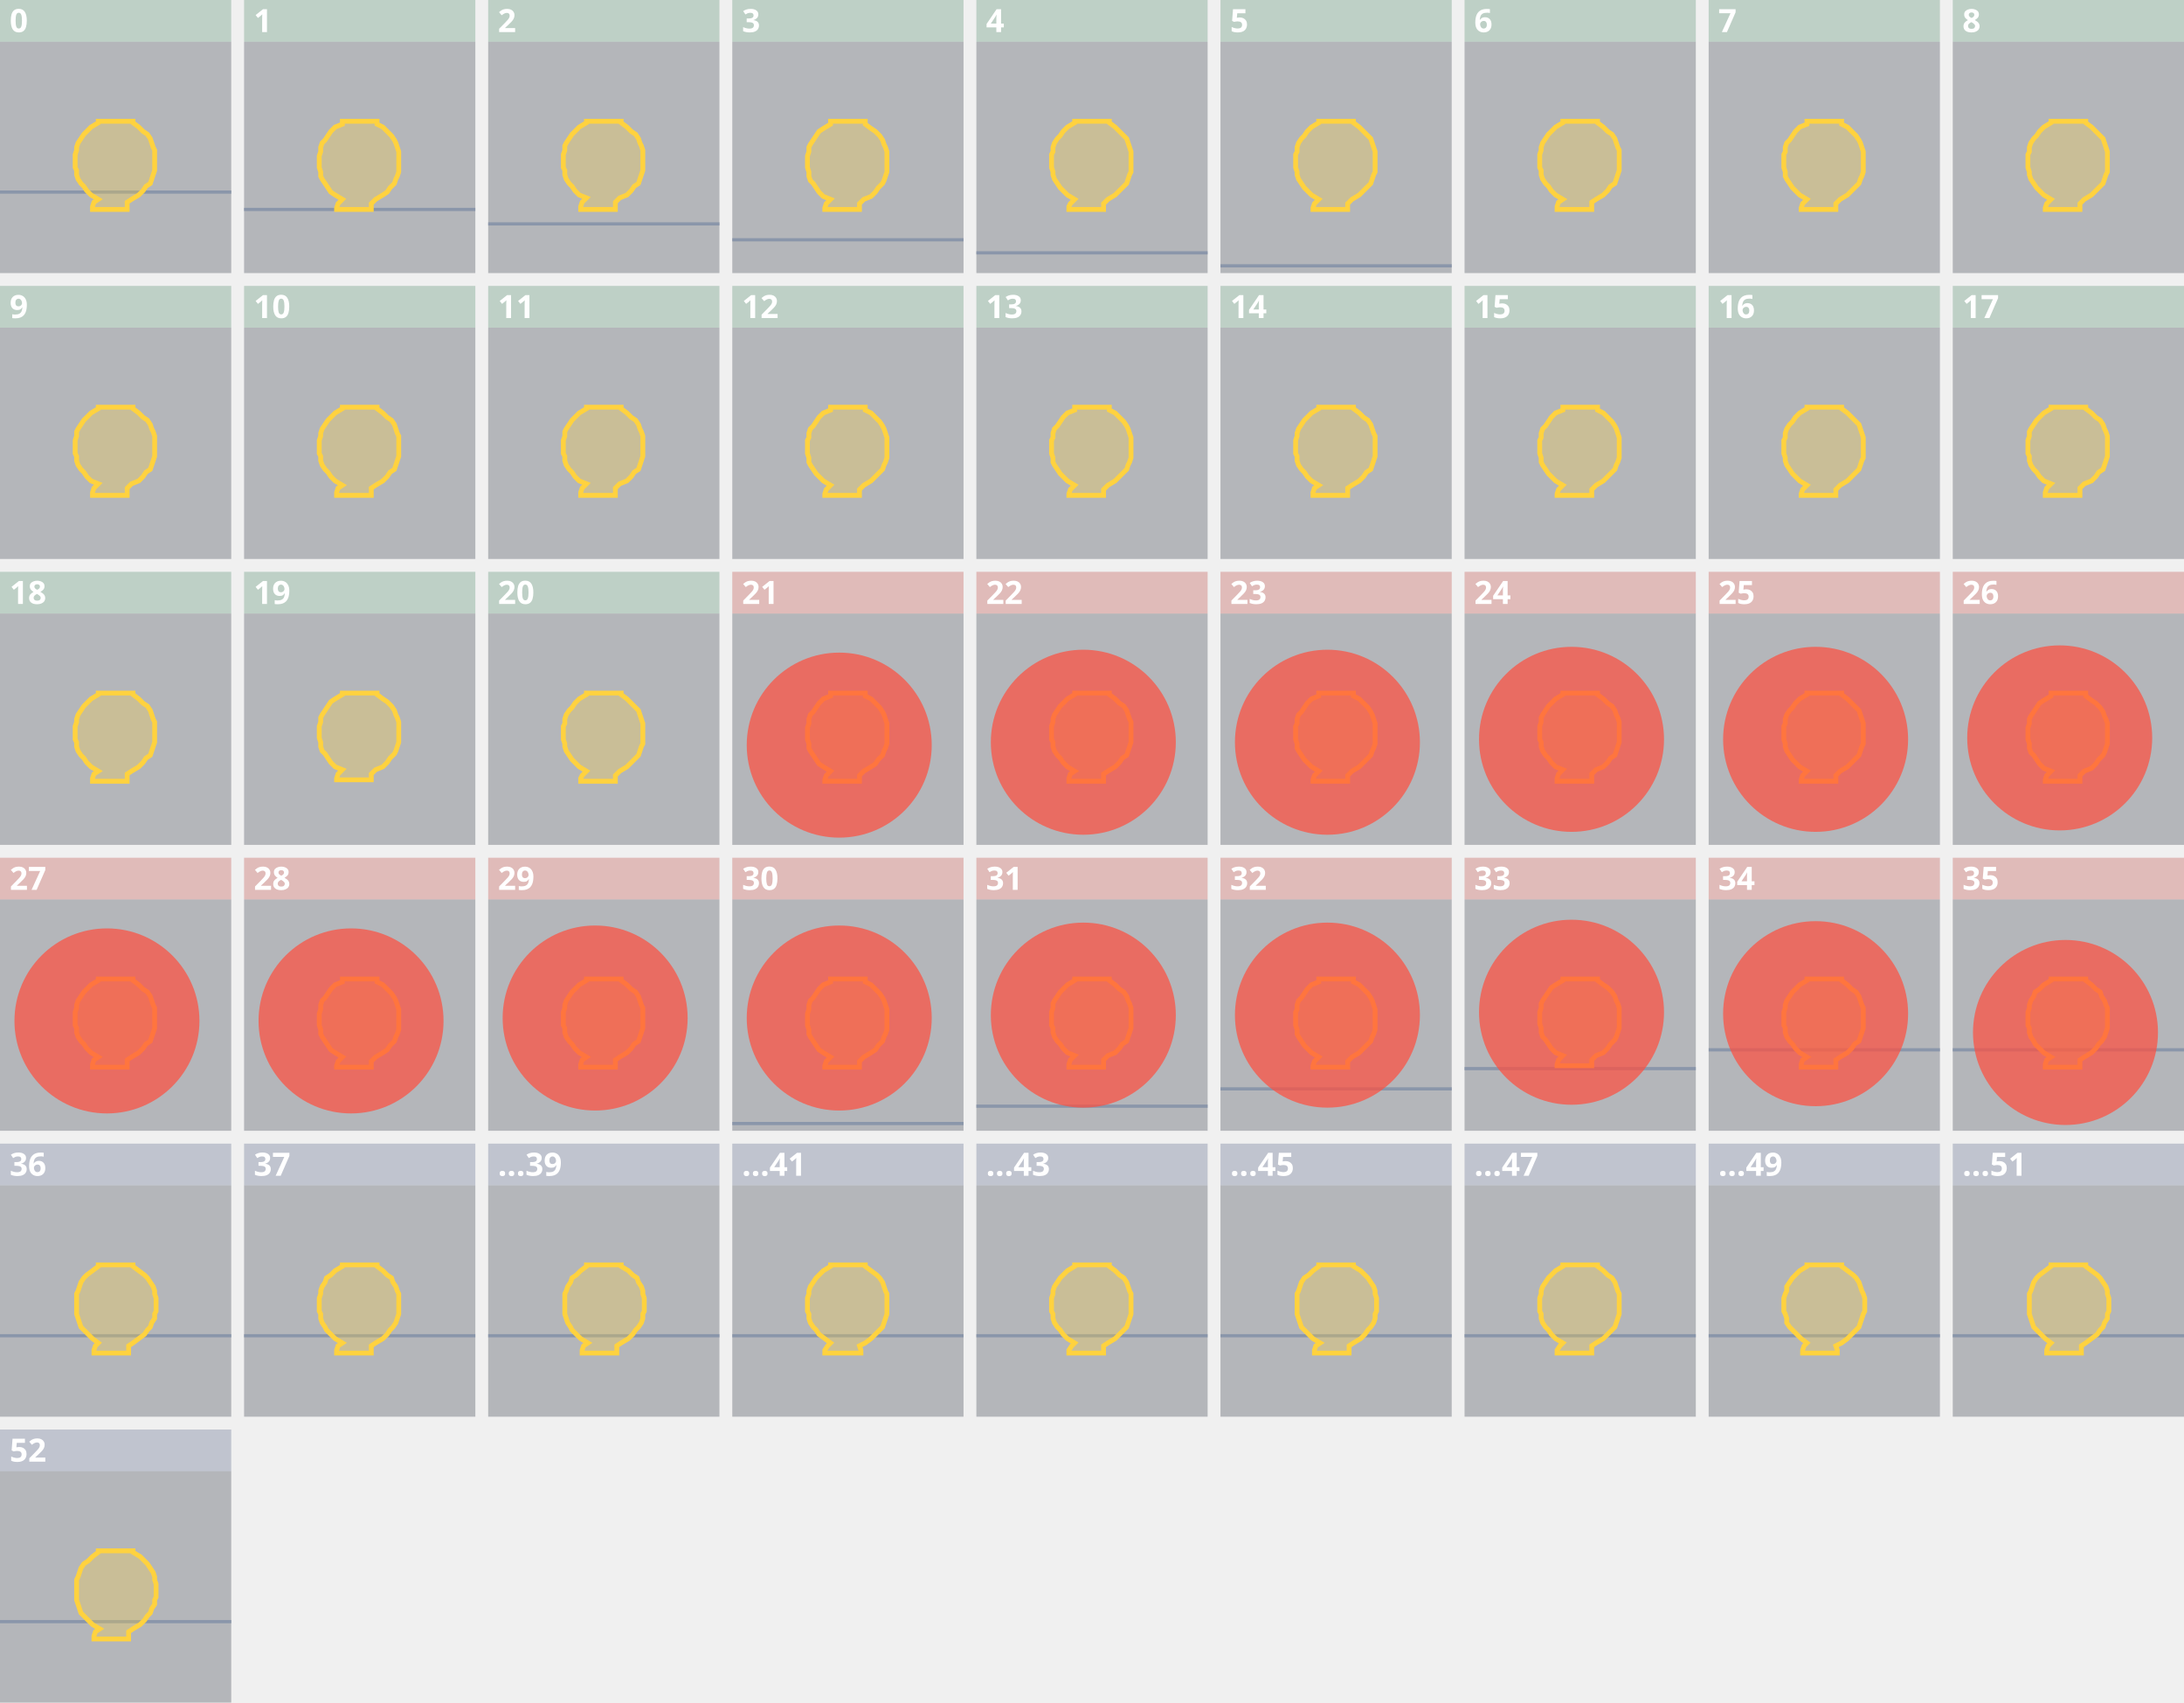
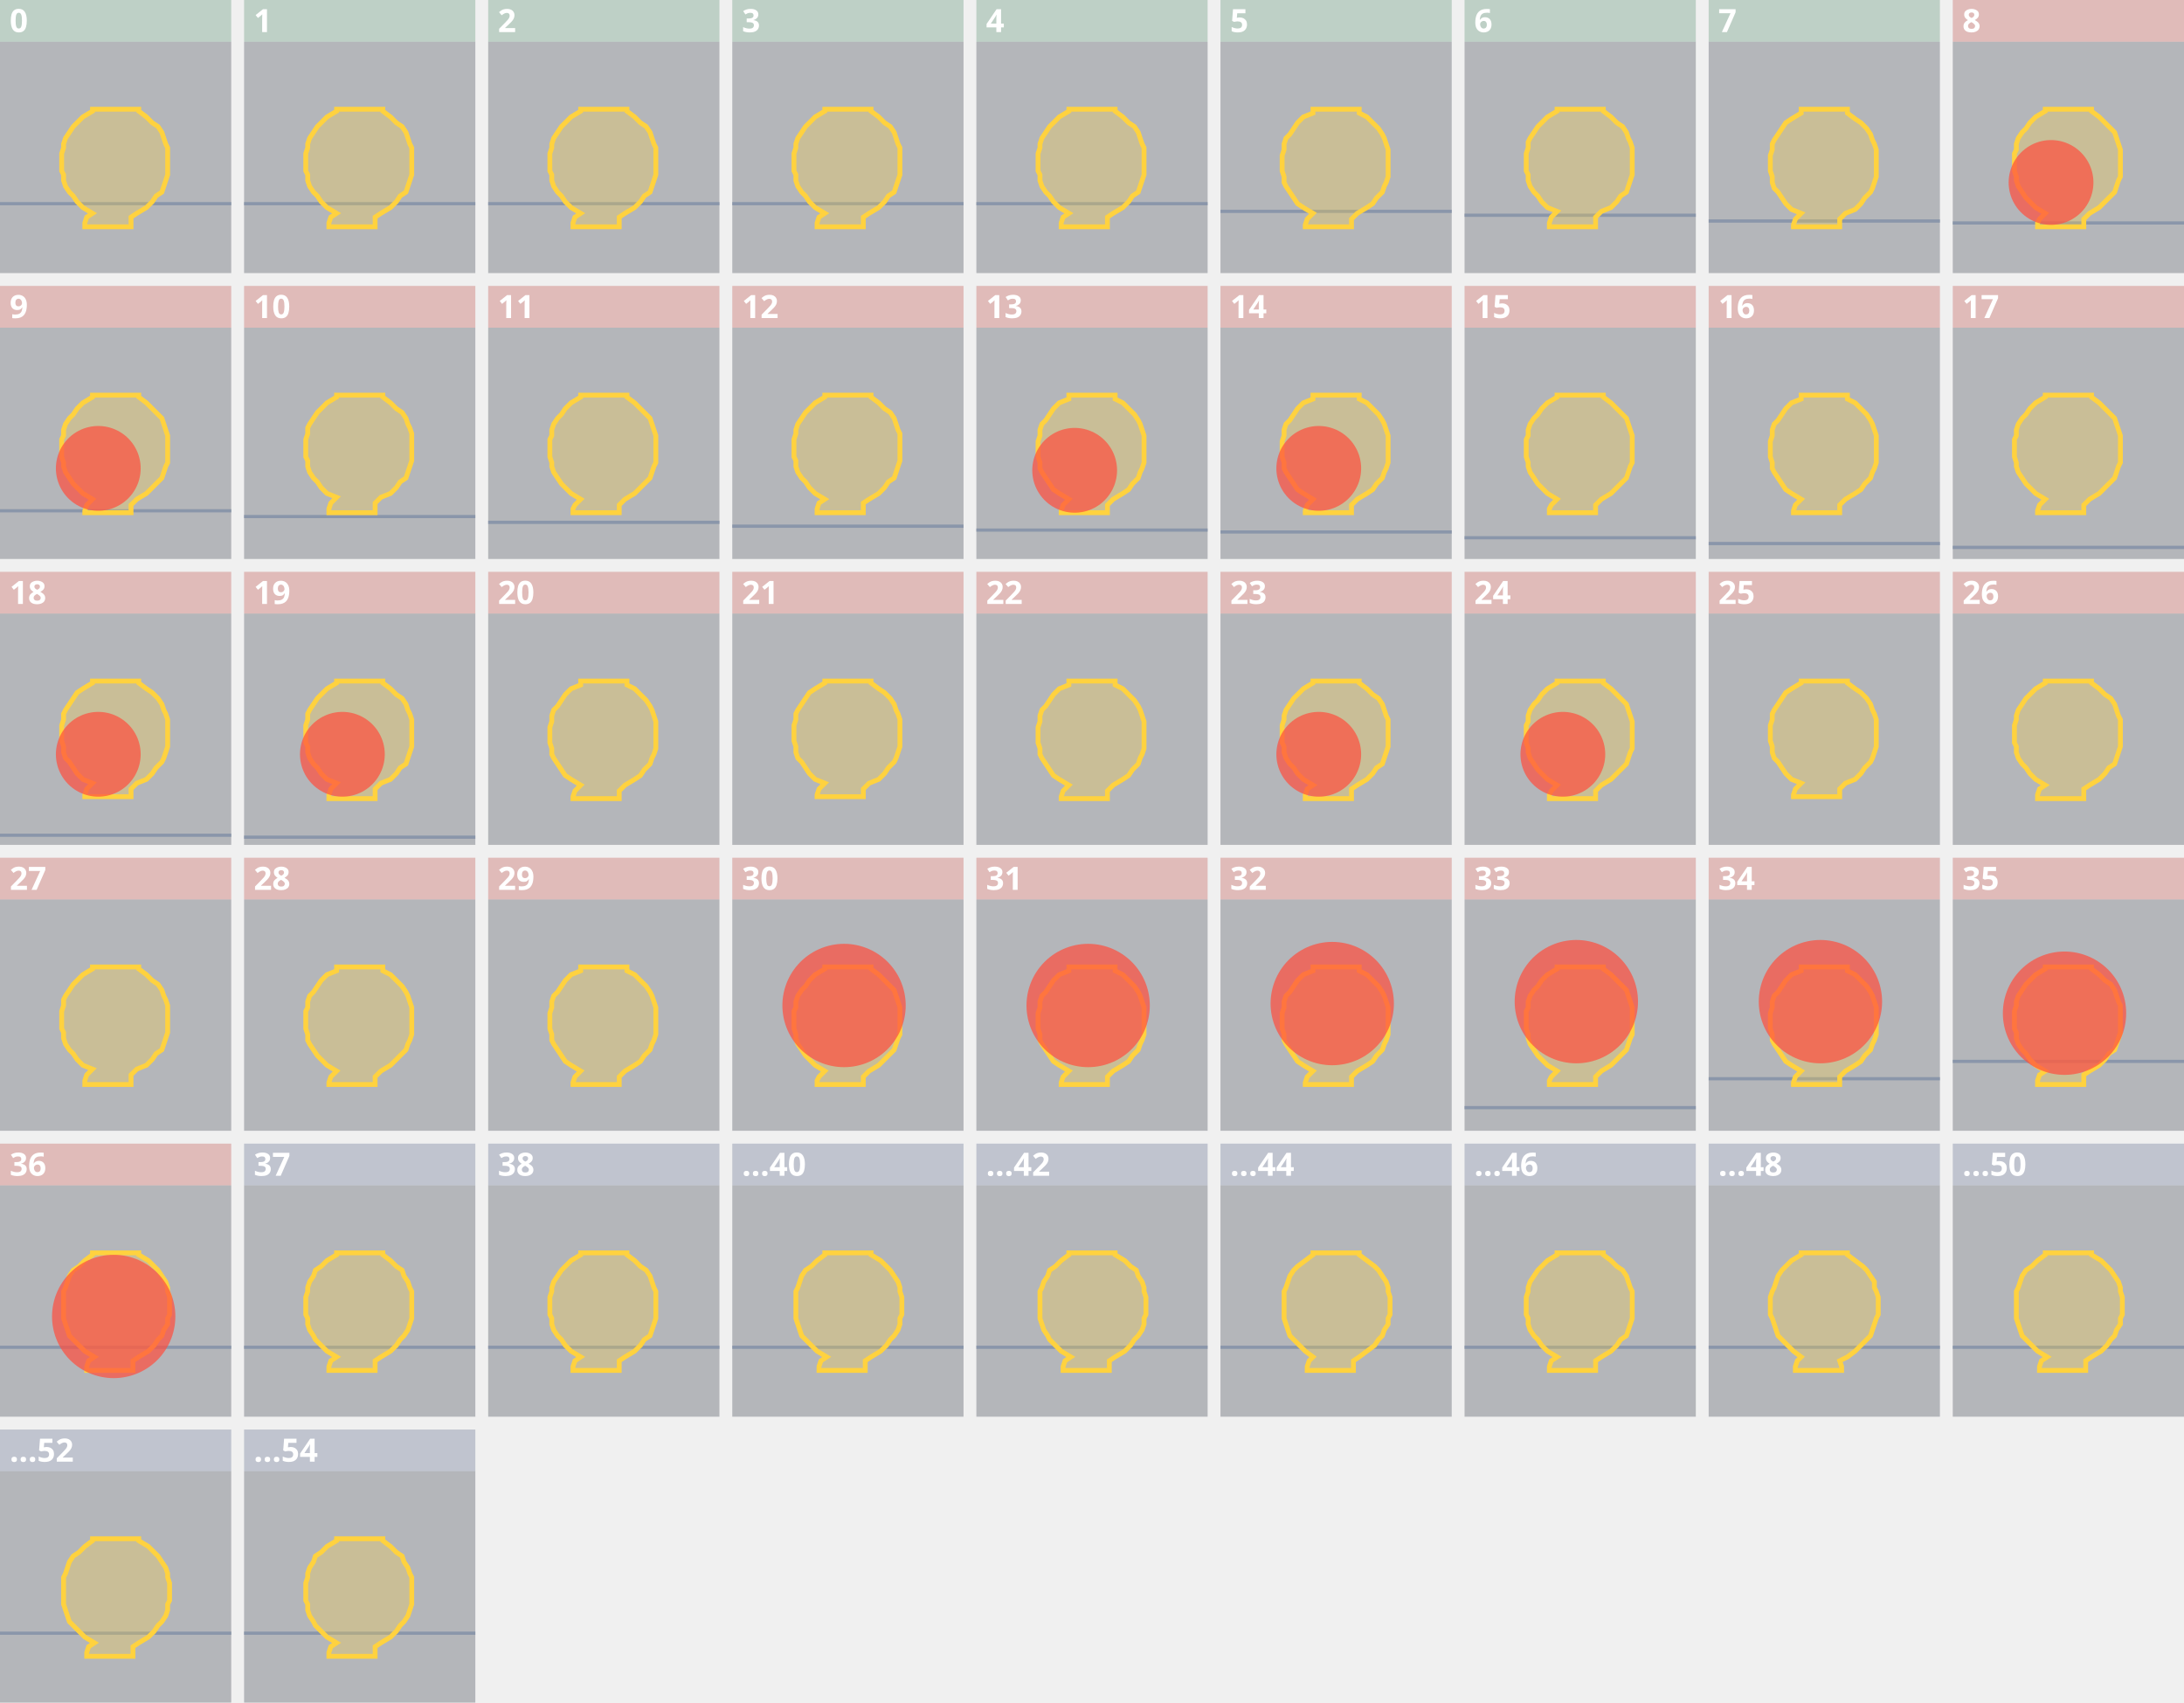
<svg xmlns="http://www.w3.org/2000/svg" viewBox="0 0 680 530" width="680" height="530">
-   <style>text{font:bold 10px sans-serif;fill:#ffffff}.k{fill:#1b2230}.g{stroke:#8a96aa;stroke-width:2.22}use{stroke-width:3.33;fill-opacity:.28}.u{stroke:#ffd23f;fill:#ffd23f}.v{stroke:#4ade80;fill:#4ade80;fill-opacity:.6}.a{stroke:#e879f9;fill:#e879f9}.o{stroke:#22d3ee;fill:#22d3ee;fill-opacity:.5}.H{color:#ff4d3d;fill:#ff4d3d;opacity:.7}.G{color:#3b9cff;fill:#3b9cff;opacity:.75}.S{color:#ffa630;fill:#ffa630;opacity:.75}.T{color:#ffa630;fill:none;stroke:#ffa630;stroke-width:4.44;stroke-dasharray:8.9}.P{color:#c49bff;fill:none;stroke:#c49bff;stroke-width:2.22;stroke-dasharray:6.7}</style>
+   <style>text{font:bold 10px sans-serif;fill:#ffffff}.k{fill:#1b2230}.g{stroke:#8a96aa;stroke-width:1.67}use{stroke-width:2.50;fill-opacity:.28}.u{stroke:#ffd23f;fill:#ffd23f}.v{stroke:#4ade80;fill:#4ade80;fill-opacity:.6}.a{stroke:#e879f9;fill:#e879f9}.o{stroke:#22d3ee;fill:#22d3ee;fill-opacity:.5}.H{color:#ff4d3d;fill:#ff4d3d;opacity:.7}.G{color:#3b9cff;fill:#3b9cff;opacity:.75}.S{color:#ffa630;fill:#ffa630;opacity:.75}.T{color:#ffa630;fill:none;stroke:#ffa630;stroke-width:3.33;stroke-dasharray:6.7}.P{color:#c49bff;fill:none;stroke:#c49bff;stroke-width:1.67;stroke-dasharray:5.0}</style>
  <defs>
    <path id="b0" d="M-12 -25L12 -25L12 -24L16 -21L19 -18L22 -16L24 -13L25 -10L26 -7L27 -5L27 -2L27 1L27 4L27 7L27 9L26 12L25 15L24 18L21 20L19 23L16 26L11 29L8 31L8 34L8 36L-16 36L-16 34L-15 31L-12 29L-17 26L-20 23L-22 20L-24 18L-26 15L-27 12L-27 9L-28 7L-28 4L-28 1L-28 -2L-27 -5L-27 -7L-26 -10L-24 -13L-22 -16L-20 -18L-17 -21L-12 -24Z" />
    <path id="b1" d="M-12 -25L12 -25L12 -23L16 -21L19 -18L22 -15L24 -12L25 -10L26 -7L27 -4L27 -1L27 1L27 4L27 7L27 10L26 13L25 15L24 18L21 21L19 24L16 26L11 29L8 32L8 35L8 36L-16 36L-16 35L-15 32L-12 29L-17 26L-20 24L-22 21L-24 18L-26 15L-27 13L-27 10L-28 7L-28 4L-28 1L-28 -1L-27 -4L-27 -7L-26 -10L-24 -12L-22 -15L-20 -18L-17 -21L-12 -23Z" />
    <path id="b2" d="M-12 -25L12 -25L12 -24L16 -21L19 -18L22 -16L24 -13L25 -10L26 -8L27 -5L27 -2L27 1L27 4L27 7L27 9L26 12L25 15L24 18L21 20L19 23L16 26L11 28L8 31L8 34L8 36L-16 36L-16 34L-15 31L-12 28L-17 26L-20 23L-22 20L-24 18L-26 15L-27 12L-27 9L-28 7L-28 4L-28 1L-28 -2L-27 -5L-27 -8L-26 -10L-24 -13L-22 -16L-20 -18L-17 -21L-12 -24Z" />
    <path id="b3" d="M-12 -25L12 -25L12 -23L16 -20L19 -18L22 -15L24 -12L25 -9L26 -7L27 -4L27 -1L27 2L27 4L27 7L27 10L26 13L25 16L24 18L21 21L19 24L16 27L11 29L8 32L8 35L8 36L-16 36L-16 35L-15 32L-12 29L-17 27L-20 24L-22 21L-24 18L-26 16L-27 13L-27 10L-28 7L-28 4L-28 2L-28 -1L-27 -4L-27 -7L-26 -9L-24 -12L-22 -15L-20 -18L-17 -20L-12 -23Z" />
    <path id="b4" d="M-12 -25L12 -25L12 -24L16 -21L19 -18L22 -15L24 -13L25 -10L26 -7L27 -4L27 -2L27 1L27 4L27 7L27 10L26 12L25 15L24 18L21 21L19 23L16 26L11 29L8 32L8 34L8 36L-16 36L-16 34L-15 32L-12 29L-17 26L-20 23L-22 21L-24 18L-26 15L-27 12L-27 10L-28 7L-28 4L-28 1L-28 -2L-27 -4L-27 -7L-26 -10L-24 -13L-22 -15L-20 -18L-17 -21L-12 -24Z" />
    <path id="b5" d="M-12 -25L12 -25L12 -24L16 -21L19 -18L22 -15L24 -13L25 -10L26 -7L27 -4L27 -2L27 1L27 4L27 7L27 10L26 12L25 15L24 18L21 21L19 23L16 26L11 29L8 32L8 35L8 36L-16 36L-16 35L-15 32L-12 29L-17 26L-20 23L-22 21L-24 18L-26 15L-27 12L-27 10L-28 7L-28 4L-28 1L-28 -2L-27 -4L-27 -7L-26 -10L-24 -13L-22 -15L-20 -18L-17 -21L-12 -24Z" />
-     <path id="b6" d="M-12 -25L12 -25L12 -23L16 -21L19 -18L22 -15L24 -12L25 -10L26 -7L27 -4L27 -2L27 1L27 4L27 7L27 10L26 13L25 15L24 18L21 21L19 23L16 26L11 29L8 32L8 35L8 36L-16 36L-16 35L-15 32L-12 29L-17 26L-20 23L-22 21L-24 18L-26 15L-27 13L-27 10L-28 7L-28 4L-28 1L-28 -2L-27 -4L-27 -7L-26 -10L-24 -12L-22 -15L-20 -18L-17 -21L-12 -23Z" />
-     <path id="b7" d="M-12 -25L12 -25L12 -24L16 -21L19 -19L22 -16L24 -13L25 -10L26 -8L27 -5L27 -2L27 1L27 4L27 6L27 9L26 12L25 15L24 17L21 20L19 23L16 26L11 28L8 31L8 34L8 35L-16 35L-16 34L-15 31L-12 28L-17 26L-20 23L-22 20L-24 17L-26 15L-27 12L-27 9L-28 6L-28 4L-28 1L-28 -2L-27 -5L-27 -8L-26 -10L-24 -13L-22 -16L-20 -19L-17 -21L-12 -24Z" />
-     <path id="b8" d="M-12 -25L12 -25L12 -24L16 -21L19 -18L22 -16L23 -13L25 -10L26 -7L27 -5L27 -2L27 1L27 4L27 7L27 9L26 12L25 15L23 18L21 20L19 23L16 26L11 29L8 31L8 34L8 36L-16 36L-16 34L-15 31L-12 29L-17 26L-20 23L-23 20L-24 18L-26 15L-27 12L-27 9L-28 7L-28 4L-28 1L-28 -2L-27 -5L-27 -7L-26 -10L-24 -13L-23 -16L-20 -18L-17 -21L-12 -24Z" />
-     <path id="b9" d="M-12 -25L12 -25L12 -24L16 -21L20 -18L22 -16L24 -13L26 -10L27 -7L27 -5L28 -2L28 1L28 4L28 7L27 9L27 12L25 15L24 18L22 20L20 23L16 26L12 29L9 31L9 34L9 36L-15 36L-15 34L-14 31L-12 29L-16 26L-19 23L-22 20L-24 18L-25 15L-26 12L-27 9L-27 7L-27 4L-27 1L-27 -2L-27 -5L-26 -7L-25 -10L-24 -13L-22 -16L-20 -18L-16 -21L-12 -24Z" />
-     <path id="b10" d="M-12 -25L12 -25L12 -24L17 -21L20 -18L23 -16L24 -13L26 -10L27 -7L27 -5L28 -2L28 1L28 4L28 7L27 9L27 12L26 15L24 18L22 20L20 23L17 26L12 29L9 31L9 34L9 36L-15 36L-15 34L-14 31L-11 29L-16 26L-19 23L-22 20L-23 18L-25 15L-26 12L-27 9L-27 7L-27 4L-27 1L-27 -2L-27 -5L-26 -7L-25 -10L-23 -13L-22 -16L-19 -18L-16 -21L-12 -24Z" />
-     <path id="b11" d="M-12 -25L12 -25L12 -24L16 -21L20 -18L22 -16L24 -13L25 -10L26 -7L27 -5L27 -2L27 1L27 4L27 7L27 9L26 12L25 15L24 18L22 20L19 23L16 26L12 29L8 31L9 34L9 36L-16 36L-16 34L-14 31L-12 29L-16 26L-20 23L-22 20L-24 18L-26 15L-27 12L-27 9L-28 7L-28 4L-28 1L-28 -2L-27 -5L-27 -7L-26 -10L-24 -13L-22 -16L-20 -18L-17 -21L-12 -24Z" />
-     <path id="b12" d="M-12 -25L12 -25L12 -24L16 -21L19 -18L22 -16L24 -13L25 -10L26 -7L27 -5L27 -2L27 1L27 4L27 7L27 9L26 12L25 15L24 18L22 20L19 23L16 26L11 29L8 31L8 34L8 36L-16 36L-16 34L-14 31L-12 29L-17 26L-20 23L-22 20L-24 18L-26 15L-27 12L-27 9L-28 7L-28 4L-28 1L-28 -2L-27 -5L-27 -7L-26 -10L-24 -13L-22 -16L-20 -18L-17 -21L-12 -24Z" />
-     <path id="b13" d="M-12 -25L12 -25L12 -24L17 -21L20 -18L22 -16L24 -13L26 -10L27 -7L27 -5L28 -2L28 1L28 4L28 7L27 9L27 12L26 15L24 18L22 20L20 23L17 26L12 29L9 31L9 34L9 36L-15 36L-15 34L-14 31L-11 29L-16 26L-19 23L-22 20L-24 18L-25 15L-26 12L-27 9L-27 7L-27 4L-27 1L-27 -2L-27 -5L-26 -7L-25 -10L-24 -13L-22 -16L-19 -18L-16 -21L-12 -24Z" />
-     <path id="b14" d="M-12 -25L12 -25L12 -24L16 -21L20 -18L22 -16L24 -13L25 -10L26 -7L27 -5L28 -2L28 1L28 4L28 7L27 9L26 12L25 15L24 18L22 20L19 23L16 26L12 29L8 31L9 34L9 36L-15 36L-15 34L-14 31L-12 29L-16 26L-19 23L-22 20L-24 18L-26 15L-26 12L-27 9L-28 7L-28 4L-28 1L-28 -2L-27 -5L-26 -7L-26 -10L-24 -13L-22 -16L-20 -18L-17 -21L-12 -24Z" />
-     <path id="b15" d="M-12 -25L12 -25L12 -24L17 -21L20 -18L22 -16L24 -13L26 -10L27 -7L27 -5L28 -2L28 1L28 4L28 7L27 9L27 12L25 15L24 18L22 20L20 23L17 26L12 29L9 31L9 34L9 36L-15 36L-15 34L-14 31L-11 29L-16 26L-19 23L-22 20L-24 18L-25 15L-26 12L-27 9L-27 7L-27 4L-27 1L-27 -2L-27 -5L-26 -7L-25 -10L-24 -13L-22 -16L-19 -18L-16 -21L-12 -24Z" />
-     <rect id="K" x="-80" y="-80" width="160" height="160" class="k" />
+     <path id="b6" d="M-12 -25L12 -25L12 -24L16 -21L19 -19L22 -16L24 -13L25 -10L26 -8L27 -5L27 -2L27 1L27 4L27 6L27 9L26 12L25 15L24 17L21 20L19 23L16 26L11 28L8 31L8 34L8 35L-16 35L-16 34L-15 31L-12 28L-17 26L-20 23L-22 20L-24 17L-26 15L-27 12L-27 9L-28 6L-28 4L-28 1L-28 -2L-27 -5L-27 -8L-26 -10L-24 -13L-22 -16L-20 -19L-17 -21L-12 -24Z" />
+     <path id="b7" d="M-12 -25L12 -25L12 -23L16 -21L19 -18L22 -15L24 -12L25 -10L26 -7L27 -4L27 -2L27 1L27 4L27 7L27 10L26 13L25 15L24 18L21 21L19 23L16 26L11 29L8 32L8 35L8 36L-16 36L-16 35L-15 32L-12 29L-17 26L-20 23L-22 21L-24 18L-26 15L-27 13L-27 10L-28 7L-28 4L-28 1L-28 -2L-27 -4L-27 -7L-26 -10L-24 -12L-22 -15L-20 -18L-17 -21L-12 -23Z" />
+     <path id="b8" d="M-12 -25L12 -25L12 -24L17 -21L20 -18L22 -16L24 -13L26 -10L27 -7L27 -5L28 -2L28 1L28 4L28 7L27 9L27 12L25 15L24 18L22 20L20 23L17 26L12 29L9 31L9 34L9 36L-15 36L-15 34L-14 31L-11 29L-16 26L-19 23L-22 20L-24 18L-25 15L-26 12L-27 9L-27 7L-27 4L-27 1L-27 -2L-27 -5L-26 -7L-25 -10L-24 -13L-22 -16L-19 -18L-16 -21L-12 -24Z" />
+     <path id="b9" d="M-12 -25L12 -25L12 -24L16 -21L19 -18L22 -16L23 -13L25 -10L26 -7L27 -5L27 -2L27 1L27 4L27 7L27 9L26 12L25 15L23 18L21 20L19 23L16 26L11 29L8 31L8 34L8 36L-16 36L-16 34L-15 31L-12 29L-17 26L-20 23L-23 20L-24 18L-26 15L-27 12L-27 9L-28 7L-28 4L-28 1L-28 -2L-27 -5L-27 -7L-26 -10L-24 -13L-23 -16L-20 -18L-17 -21L-12 -24Z" />
+     <path id="b10" d="M-12 -25L12 -25L12 -24L17 -21L20 -18L22 -16L24 -13L26 -10L27 -7L27 -5L28 -2L28 1L28 4L28 7L27 9L27 12L26 15L24 18L22 20L20 23L17 26L12 29L9 31L9 34L9 36L-15 36L-15 34L-14 31L-11 29L-16 26L-19 23L-22 20L-24 18L-25 15L-26 12L-27 9L-27 7L-27 4L-27 1L-27 -2L-27 -5L-26 -7L-25 -10L-24 -13L-22 -16L-19 -18L-16 -21L-12 -24Z" />
+     <path id="b11" d="M-12 -25L12 -25L12 -24L17 -21L20 -18L23 -16L24 -13L26 -10L27 -7L27 -5L28 -2L28 1L28 4L28 7L27 9L27 12L26 15L24 18L22 20L20 23L17 26L12 29L9 31L9 34L9 36L-15 36L-15 34L-14 31L-11 29L-16 26L-19 23L-22 20L-23 18L-25 15L-26 12L-27 9L-27 7L-27 4L-27 1L-27 -2L-27 -5L-26 -7L-25 -10L-23 -13L-22 -16L-19 -18L-16 -21L-12 -24Z" />
+     <path id="b12" d="M-12 -25L12 -25L12 -24L16 -21L20 -18L22 -16L24 -13L26 -10L27 -7L27 -5L28 -2L28 1L28 4L28 7L27 9L27 12L25 15L24 18L22 20L20 23L16 26L12 29L9 31L9 34L9 36L-15 36L-15 34L-14 31L-12 29L-16 26L-19 23L-22 20L-24 18L-25 15L-26 12L-27 9L-27 7L-27 4L-27 1L-27 -2L-27 -5L-26 -7L-25 -10L-24 -13L-22 -16L-20 -18L-16 -21L-12 -24Z" />
+     <path id="b13" d="M-12 -25L12 -25L12 -24L16 -21L20 -18L22 -16L24 -13L26 -10L26 -7L27 -5L28 -2L28 1L28 4L28 7L27 9L26 12L25 15L24 18L22 20L19 23L16 26L12 29L8 31L9 34L9 36L-15 36L-15 34L-14 31L-12 29L-16 26L-19 23L-22 20L-24 18L-25 15L-26 12L-27 9L-28 7L-28 4L-28 1L-28 -2L-27 -5L-26 -7L-25 -10L-24 -13L-22 -16L-20 -18L-17 -21L-12 -24Z" />
+     <rect id="K" x="-60" y="-60" width="120" height="120" class="k" />
    <rect id="Ls" width="72" height="13" fill="#3f7d5a" />
    <rect id="La" width="72" height="13" fill="#b8332b" />
    <rect id="Le" width="72" height="13" fill="#46557a" />
  </defs>
  <use href="#Ls" x="0" y="0" />
  <text x="3" y="10">0</text>
-   <svg x="0" y="13" width="72" height="72" viewBox="-80 -80 160 160">
-     <use href="#K" />
-     <line x1="-80" y1="24" x2="80" y2="24" class="g" />
+   <svg x="0" y="13" width="72" height="72" viewBox="-60 -60 120 120">
+     <use href="#K" />
+     <line x1="-60" y1="24" x2="60" y2="24" class="g" />
    <use href="#b0" class="u" />
  </svg>
  <use href="#Ls" x="76" y="0" />
  <text x="79" y="10">1</text>
-   <svg x="76" y="13" width="72" height="72" viewBox="-80 -80 160 160">
-     <use href="#K" />
-     <line x1="-80" y1="36" x2="80" y2="36" class="g" />
-     <use href="#b1" class="u" />
+   <svg x="76" y="13" width="72" height="72" viewBox="-60 -60 120 120">
+     <use href="#K" />
+     <line x1="-60" y1="24" x2="60" y2="24" class="g" />
+     <use href="#b0" class="u" />
  </svg>
  <use href="#Ls" x="152" y="0" />
  <text x="155" y="10">2</text>
-   <svg x="152" y="13" width="72" height="72" viewBox="-80 -80 160 160">
-     <use href="#K" />
-     <line x1="-80" y1="46" x2="80" y2="46" class="g" />
-     <use href="#b2" class="u" />
+   <svg x="152" y="13" width="72" height="72" viewBox="-60 -60 120 120">
+     <use href="#K" />
+     <line x1="-60" y1="24" x2="60" y2="24" class="g" />
+     <use href="#b0" class="u" />
  </svg>
  <use href="#Ls" x="228" y="0" />
  <text x="231" y="10">3</text>
-   <svg x="228" y="13" width="72" height="72" viewBox="-80 -80 160 160">
-     <use href="#K" />
-     <line x1="-80" y1="57" x2="80" y2="57" class="g" />
-     <use href="#b3" class="u" />
+   <svg x="228" y="13" width="72" height="72" viewBox="-60 -60 120 120">
+     <use href="#K" />
+     <line x1="-60" y1="24" x2="60" y2="24" class="g" />
+     <use href="#b0" class="u" />
  </svg>
  <use href="#Ls" x="304" y="0" />
  <text x="307" y="10">4</text>
-   <svg x="304" y="13" width="72" height="72" viewBox="-80 -80 160 160">
-     <use href="#K" />
-     <line x1="-80" y1="66" x2="80" y2="66" class="g" />
-     <use href="#b4" class="u" />
+   <svg x="304" y="13" width="72" height="72" viewBox="-60 -60 120 120">
+     <use href="#K" />
+     <line x1="-60" y1="24" x2="60" y2="24" class="g" />
+     <use href="#b0" class="u" />
  </svg>
  <use href="#Ls" x="380" y="0" />
  <text x="383" y="10">5</text>
-   <svg x="380" y="13" width="72" height="72" viewBox="-80 -80 160 160">
-     <use href="#K" />
-     <line x1="-80" y1="75" x2="80" y2="75" class="g" />
-     <use href="#b5" class="u" />
+   <svg x="380" y="13" width="72" height="72" viewBox="-60 -60 120 120">
+     <use href="#K" />
+     <line x1="-60" y1="28" x2="60" y2="28" class="g" />
+     <use href="#b1" class="u" />
  </svg>
  <use href="#Ls" x="456" y="0" />
  <text x="459" y="10">6</text>
-   <svg x="456" y="13" width="72" height="72" viewBox="-80 -80 160 160">
-     <use href="#K" />
-     <use href="#b0" class="u" />
+   <svg x="456" y="13" width="72" height="72" viewBox="-60 -60 120 120">
+     <use href="#K" />
+     <line x1="-60" y1="30" x2="60" y2="30" class="g" />
+     <use href="#b2" class="u" />
  </svg>
  <use href="#Ls" x="532" y="0" />
  <text x="535" y="10">7</text>
-   <svg x="532" y="13" width="72" height="72" viewBox="-80 -80 160 160">
-     <use href="#K" />
+   <svg x="532" y="13" width="72" height="72" viewBox="-60 -60 120 120">
+     <use href="#K" />
+     <line x1="-60" y1="33" x2="60" y2="33" class="g" />
+     <use href="#b3" class="u" />
+   </svg>
+   <use href="#La" x="608" y="0" />
+   <text x="611" y="10">8</text>
+   <svg x="608" y="13" width="72" height="72" viewBox="-60 -60 120 120">
+     <use href="#K" />
+     <line x1="-60" y1="34" x2="60" y2="34" class="g" />
+     <use href="#b4" class="u" />
+     <g class="H">
+       <line x1="-9" y1="13" x2="-9" y2="13" stroke="currentColor" stroke-width="44" stroke-linecap="round" />
+     </g>
+   </svg>
+   <use href="#La" x="0" y="89" />
+   <text x="3" y="99">9</text>
+   <svg x="0" y="102" width="72" height="72" viewBox="-60 -60 120 120">
+     <use href="#K" />
+     <line x1="-60" y1="35" x2="60" y2="35" class="g" />
+     <use href="#b5" class="u" />
+     <g class="H">
+       <line x1="-9" y1="13" x2="-9" y2="13" stroke="currentColor" stroke-width="44" stroke-linecap="round" />
+     </g>
+   </svg>
+   <use href="#La" x="76" y="89" />
+   <text x="79" y="99">10</text>
+   <svg x="76" y="102" width="72" height="72" viewBox="-60 -60 120 120">
+     <use href="#K" />
+     <line x1="-60" y1="38" x2="60" y2="38" class="g" />
+     <use href="#b2" class="u" />
+   </svg>
+   <use href="#La" x="152" y="89" />
+   <text x="155" y="99">11</text>
+   <svg x="152" y="102" width="72" height="72" viewBox="-60 -60 120 120">
+     <use href="#K" />
+     <line x1="-60" y1="41" x2="60" y2="41" class="g" />
+     <use href="#b4" class="u" />
+   </svg>
+   <use href="#La" x="228" y="89" />
+   <text x="231" y="99">12</text>
+   <svg x="228" y="102" width="72" height="72" viewBox="-60 -60 120 120">
+     <use href="#K" />
+     <line x1="-60" y1="43" x2="60" y2="43" class="g" />
+     <use href="#b0" class="u" />
+   </svg>
+   <use href="#La" x="304" y="89" />
+   <text x="307" y="99">13</text>
+   <svg x="304" y="102" width="72" height="72" viewBox="-60 -60 120 120">
+     <use href="#K" />
+     <line x1="-60" y1="45" x2="60" y2="45" class="g" />
+     <use href="#b1" class="u" />
+     <g class="H">
+       <line x1="-9" y1="14" x2="-9" y2="14" stroke="currentColor" stroke-width="44" stroke-linecap="round" />
+     </g>
+   </svg>
+   <use href="#La" x="380" y="89" />
+   <text x="383" y="99">14</text>
+   <svg x="380" y="102" width="72" height="72" viewBox="-60 -60 120 120">
+     <use href="#K" />
+     <line x1="-60" y1="46" x2="60" y2="46" class="g" />
+     <use href="#b1" class="u" />
+     <g class="H">
+       <line x1="-9" y1="13" x2="-9" y2="13" stroke="currentColor" stroke-width="44" stroke-linecap="round" />
+     </g>
+   </svg>
+   <use href="#La" x="456" y="89" />
+   <text x="459" y="99">15</text>
+   <svg x="456" y="102" width="72" height="72" viewBox="-60 -60 120 120">
+     <use href="#K" />
+     <line x1="-60" y1="49" x2="60" y2="49" class="g" />
+     <use href="#b4" class="u" />
+   </svg>
+   <use href="#La" x="532" y="89" />
+   <text x="535" y="99">16</text>
+   <svg x="532" y="102" width="72" height="72" viewBox="-60 -60 120 120">
+     <use href="#K" />
+     <line x1="-60" y1="52" x2="60" y2="52" class="g" />
+     <use href="#b1" class="u" />
+   </svg>
+   <use href="#La" x="608" y="89" />
+   <text x="611" y="99">17</text>
+   <svg x="608" y="102" width="72" height="72" viewBox="-60 -60 120 120">
+     <use href="#K" />
+     <line x1="-60" y1="54" x2="60" y2="54" class="g" />
+     <use href="#b5" class="u" />
+   </svg>
+   <use href="#La" x="0" y="178" />
+   <text x="3" y="188">18</text>
+   <svg x="0" y="191" width="72" height="72" viewBox="-60 -60 120 120">
+     <use href="#K" />
+     <line x1="-60" y1="55" x2="60" y2="55" class="g" />
    <use href="#b6" class="u" />
-   </svg>
-   <use href="#Ls" x="608" y="0" />
-   <text x="611" y="10">8</text>
-   <svg x="608" y="13" width="72" height="72" viewBox="-80 -80 160 160">
-     <use href="#K" />
-     <use href="#b5" class="u" />
-   </svg>
-   <use href="#Ls" x="0" y="89" />
-   <text x="3" y="99">9</text>
-   <svg x="0" y="102" width="72" height="72" viewBox="-80 -80 160 160">
-     <use href="#K" />
+     <g class="H">
+       <line x1="-9" y1="13" x2="-9" y2="13" stroke="currentColor" stroke-width="44" stroke-linecap="round" />
+     </g>
+   </svg>
+   <use href="#La" x="76" y="178" />
+   <text x="79" y="188">19</text>
+   <svg x="76" y="191" width="72" height="72" viewBox="-60 -60 120 120">
+     <use href="#K" />
+     <line x1="-60" y1="56" x2="60" y2="56" class="g" />
    <use href="#b2" class="u" />
-   </svg>
-   <use href="#Ls" x="76" y="89" />
-   <text x="79" y="99">10</text>
-   <svg x="76" y="102" width="72" height="72" viewBox="-80 -80 160 160">
-     <use href="#K" />
-     <use href="#b0" class="u" />
-   </svg>
-   <use href="#Ls" x="152" y="89" />
-   <text x="155" y="99">11</text>
-   <svg x="152" y="102" width="72" height="72" viewBox="-80 -80 160 160">
-     <use href="#K" />
-     <use href="#b2" class="u" />
-   </svg>
-   <use href="#Ls" x="228" y="89" />
-   <text x="231" y="99">12</text>
-   <svg x="228" y="102" width="72" height="72" viewBox="-80 -80 160 160">
-     <use href="#K" />
-     <use href="#b6" class="u" />
-   </svg>
-   <use href="#Ls" x="304" y="89" />
-   <text x="307" y="99">13</text>
-   <svg x="304" y="102" width="72" height="72" viewBox="-80 -80 160 160">
-     <use href="#K" />
-     <use href="#b6" class="u" />
-   </svg>
-   <use href="#Ls" x="380" y="89" />
-   <text x="383" y="99">14</text>
-   <svg x="380" y="102" width="72" height="72" viewBox="-80 -80 160 160">
-     <use href="#K" />
-     <use href="#b0" class="u" />
-   </svg>
-   <use href="#Ls" x="456" y="89" />
-   <text x="459" y="99">15</text>
-   <svg x="456" y="102" width="72" height="72" viewBox="-80 -80 160 160">
-     <use href="#K" />
-     <use href="#b6" class="u" />
-   </svg>
-   <use href="#Ls" x="532" y="89" />
-   <text x="535" y="99">16</text>
-   <svg x="532" y="102" width="72" height="72" viewBox="-80 -80 160 160">
-     <use href="#K" />
-     <use href="#b5" class="u" />
-   </svg>
-   <use href="#Ls" x="608" y="89" />
-   <text x="611" y="99">17</text>
-   <svg x="608" y="102" width="72" height="72" viewBox="-80 -80 160 160">
-     <use href="#K" />
-     <use href="#b2" class="u" />
-   </svg>
-   <use href="#Ls" x="0" y="178" />
-   <text x="3" y="188">18</text>
-   <svg x="0" y="191" width="72" height="72" viewBox="-80 -80 160 160">
-     <use href="#K" />
-     <use href="#b0" class="u" />
-   </svg>
-   <use href="#Ls" x="76" y="178" />
-   <text x="79" y="188">19</text>
-   <svg x="76" y="191" width="72" height="72" viewBox="-80 -80 160 160">
-     <use href="#K" />
-     <use href="#b7" class="u" />
-   </svg>
-   <use href="#Ls" x="152" y="178" />
+     <g class="H">
+       <line x1="-9" y1="13" x2="-9" y2="13" stroke="currentColor" stroke-width="44" stroke-linecap="round" />
+     </g>
+   </svg>
+   <use href="#La" x="152" y="178" />
  <text x="155" y="188">20</text>
-   <svg x="152" y="191" width="72" height="72" viewBox="-80 -80 160 160">
-     <use href="#K" />
-     <use href="#b4" class="u" />
+   <svg x="152" y="191" width="72" height="72" viewBox="-60 -60 120 120">
+     <use href="#K" />
+     <use href="#b1" class="u" />
  </svg>
  <use href="#La" x="228" y="178" />
  <text x="231" y="188">21</text>
-   <svg x="228" y="191" width="72" height="72" viewBox="-80 -80 160 160">
-     <use href="#K" />
-     <use href="#b1" class="u" />
-     <g class="H">
-       <circle cx="-6" cy="11" r="64" />
-     </g>
+   <svg x="228" y="191" width="72" height="72" viewBox="-60 -60 120 120">
+     <use href="#K" />
+     <use href="#b6" class="u" />
  </svg>
  <use href="#La" x="304" y="178" />
  <text x="307" y="188">22</text>
-   <svg x="304" y="191" width="72" height="72" viewBox="-80 -80 160 160">
-     <use href="#K" />
-     <use href="#b0" class="u" />
-     <g class="H">
-       <circle cx="-6" cy="9" r="64" />
-     </g>
+   <svg x="304" y="191" width="72" height="72" viewBox="-60 -60 120 120">
+     <use href="#K" />
+     <use href="#b1" class="u" />
  </svg>
  <use href="#La" x="380" y="178" />
  <text x="383" y="188">23</text>
-   <svg x="380" y="191" width="72" height="72" viewBox="-80 -80 160 160">
-     <use href="#K" />
-     <use href="#b6" class="u" />
-     <g class="H">
-       <circle cx="-6" cy="9" r="64" />
+   <svg x="380" y="191" width="72" height="72" viewBox="-60 -60 120 120">
+     <use href="#K" />
+     <use href="#b0" class="u" />
+     <g class="H">
+       <line x1="-9" y1="13" x2="-9" y2="13" stroke="currentColor" stroke-width="44" stroke-linecap="round" />
    </g>
  </svg>
  <use href="#La" x="456" y="178" />
  <text x="459" y="188">24</text>
-   <svg x="456" y="191" width="72" height="72" viewBox="-80 -80 160 160">
-     <use href="#K" />
-     <use href="#b2" class="u" />
-     <g class="H">
-       <circle cx="-6" cy="7" r="64" />
+   <svg x="456" y="191" width="72" height="72" viewBox="-60 -60 120 120">
+     <use href="#K" />
+     <use href="#b4" class="u" />
+     <g class="H">
+       <line x1="-9" y1="13" x2="-9" y2="13" stroke="currentColor" stroke-width="44" stroke-linecap="round" />
    </g>
  </svg>
  <use href="#La" x="532" y="178" />
  <text x="535" y="188">25</text>
-   <svg x="532" y="191" width="72" height="72" viewBox="-80 -80 160 160">
-     <use href="#K" />
-     <use href="#b5" class="u" />
-     <g class="H">
-       <circle cx="-6" cy="7" r="64" />
-     </g>
+   <svg x="532" y="191" width="72" height="72" viewBox="-60 -60 120 120">
+     <use href="#K" />
+     <use href="#b6" class="u" />
  </svg>
  <use href="#La" x="608" y="178" />
  <text x="611" y="188">26</text>
-   <svg x="608" y="191" width="72" height="72" viewBox="-80 -80 160 160">
-     <use href="#K" />
-     <use href="#b3" class="u" />
-     <g class="H">
-       <circle cx="-6" cy="6" r="64" />
-     </g>
+   <svg x="608" y="191" width="72" height="72" viewBox="-60 -60 120 120">
+     <use href="#K" />
+     <use href="#b0" class="u" />
  </svg>
  <use href="#La" x="0" y="267" />
  <text x="3" y="277">27</text>
-   <svg x="0" y="280" width="72" height="72" viewBox="-80 -80 160 160">
-     <use href="#K" />
-     <use href="#b0" class="u" />
-     <g class="H">
-       <circle cx="-6" cy="4" r="64" />
-     </g>
+   <svg x="0" y="280" width="72" height="72" viewBox="-60 -60 120 120">
+     <use href="#K" />
+     <use href="#b2" class="u" />
  </svg>
  <use href="#La" x="76" y="267" />
  <text x="79" y="277">28</text>
-   <svg x="76" y="280" width="72" height="72" viewBox="-80 -80 160 160">
-     <use href="#K" />
-     <use href="#b1" class="u" />
-     <g class="H">
-       <circle cx="-6" cy="4" r="64" />
-     </g>
+   <svg x="76" y="280" width="72" height="72" viewBox="-60 -60 120 120">
+     <use href="#K" />
+     <use href="#b7" class="u" />
  </svg>
  <use href="#La" x="152" y="267" />
  <text x="155" y="277">29</text>
-   <svg x="152" y="280" width="72" height="72" viewBox="-80 -80 160 160">
-     <use href="#K" />
-     <use href="#b0" class="u" />
-     <g class="H">
-       <circle cx="-6" cy="2" r="64" />
-     </g>
+   <svg x="152" y="280" width="72" height="72" viewBox="-60 -60 120 120">
+     <use href="#K" />
+     <use href="#b1" class="u" />
  </svg>
  <use href="#La" x="228" y="267" />
  <text x="231" y="277">30</text>
-   <svg x="228" y="280" width="72" height="72" viewBox="-80 -80 160 160">
-     <use href="#K" />
-     <line x1="-80" y1="75" x2="80" y2="75" class="g" />
-     <use href="#b1" class="u" />
-     <g class="H">
-       <circle cx="-6" cy="2" r="64" />
+   <svg x="228" y="280" width="72" height="72" viewBox="-60 -60 120 120">
+     <use href="#K" />
+     <use href="#b4" class="u" />
+     <g class="H">
+       <line x1="-2" y1="-5" x2="-2" y2="-5" stroke="currentColor" stroke-width="64" stroke-linecap="round" />
    </g>
  </svg>
  <use href="#La" x="304" y="267" />
  <text x="307" y="277">31</text>
-   <svg x="304" y="280" width="72" height="72" viewBox="-80 -80 160 160">
-     <use href="#K" />
-     <line x1="-80" y1="63" x2="80" y2="63" class="g" />
-     <use href="#b2" class="u" />
-     <g class="H">
-       <circle cx="-6" cy="0" r="64" />
+   <svg x="304" y="280" width="72" height="72" viewBox="-60 -60 120 120">
+     <use href="#K" />
+     <use href="#b1" class="u" />
+     <g class="H">
+       <line x1="-2" y1="-5" x2="-2" y2="-5" stroke="currentColor" stroke-width="64" stroke-linecap="round" />
    </g>
  </svg>
  <use href="#La" x="380" y="267" />
  <text x="383" y="277">32</text>
-   <svg x="380" y="280" width="72" height="72" viewBox="-80 -80 160 160">
-     <use href="#K" />
-     <line x1="-80" y1="51" x2="80" y2="51" class="g" />
-     <use href="#b6" class="u" />
-     <g class="H">
-       <circle cx="-6" cy="0" r="64" />
+   <svg x="380" y="280" width="72" height="72" viewBox="-60 -60 120 120">
+     <use href="#K" />
+     <use href="#b1" class="u" />
+     <g class="H">
+       <line x1="-2" y1="-6" x2="-2" y2="-6" stroke="currentColor" stroke-width="64" stroke-linecap="round" />
    </g>
  </svg>
  <use href="#La" x="456" y="267" />
  <text x="459" y="277">33</text>
-   <svg x="456" y="280" width="72" height="72" viewBox="-80 -80 160 160">
-     <use href="#K" />
-     <line x1="-80" y1="37" x2="80" y2="37" class="g" />
-     <use href="#b7" class="u" />
-     <g class="H">
-       <circle cx="-6" cy="-2" r="64" />
+   <svg x="456" y="280" width="72" height="72" viewBox="-60 -60 120 120">
+     <use href="#K" />
+     <line x1="-60" y1="48" x2="60" y2="48" class="g" />
+     <use href="#b4" class="u" />
+     <g class="H">
+       <line x1="-2" y1="-7" x2="-2" y2="-7" stroke="currentColor" stroke-width="64" stroke-linecap="round" />
    </g>
  </svg>
  <use href="#La" x="532" y="267" />
  <text x="535" y="277">34</text>
-   <svg x="532" y="280" width="72" height="72" viewBox="-80 -80 160 160">
-     <use href="#K" />
-     <line x1="-80" y1="24" x2="80" y2="24" class="g" />
-     <use href="#b0" class="u" />
-     <g class="H">
-       <circle cx="-6" cy="-1" r="64" />
+   <svg x="532" y="280" width="72" height="72" viewBox="-60 -60 120 120">
+     <use href="#K" />
+     <line x1="-60" y1="33" x2="60" y2="33" class="g" />
+     <use href="#b1" class="u" />
+     <g class="H">
+       <line x1="-2" y1="-7" x2="-2" y2="-7" stroke="currentColor" stroke-width="64" stroke-linecap="round" />
    </g>
  </svg>
  <use href="#La" x="608" y="267" />
  <text x="611" y="277">35</text>
-   <svg x="608" y="280" width="72" height="72" viewBox="-80 -80 160 160">
-     <use href="#K" />
-     <line x1="-80" y1="24" x2="80" y2="24" class="g" />
+   <svg x="608" y="280" width="72" height="72" viewBox="-60 -60 120 120">
+     <use href="#K" />
+     <line x1="-60" y1="24" x2="60" y2="24" class="g" />
+     <use href="#b0" class="u" />
+     <g class="H">
+       <line x1="-2" y1="-1" x2="-2" y2="-1" stroke="currentColor" stroke-width="64" stroke-linecap="round" />
+     </g>
+   </svg>
+   <use href="#La" x="0" y="356" />
+   <text x="3" y="366">36</text>
+   <svg x="0" y="369" width="72" height="72" viewBox="-60 -60 120 120">
+     <use href="#K" />
+     <line x1="-60" y1="24" x2="60" y2="24" class="g" />
    <use href="#b8" class="u" />
    <g class="H">
-       <circle cx="-2" cy="12" r="64" />
-     </g>
-   </svg>
-   <use href="#Le" x="0" y="356" />
-   <text x="3" y="366">36</text>
-   <svg x="0" y="369" width="72" height="72" viewBox="-80 -80 160 160">
-     <use href="#K" />
-     <line x1="-80" y1="24" x2="80" y2="24" class="g" />
-     <use href="#b9" class="u" />
+       <line x1="-1" y1="8" x2="-1" y2="8" stroke="currentColor" stroke-width="64" stroke-linecap="round" />
+     </g>
  </svg>
  <use href="#Le" x="76" y="356" />
  <text x="79" y="366">37</text>
-   <svg x="76" y="369" width="72" height="72" viewBox="-80 -80 160 160">
-     <use href="#K" />
-     <line x1="-80" y1="24" x2="80" y2="24" class="g" />
+   <svg x="76" y="369" width="72" height="72" viewBox="-60 -60 120 120">
+     <use href="#K" />
+     <line x1="-60" y1="24" x2="60" y2="24" class="g" />
+     <use href="#b9" class="u" />
+   </svg>
+   <use href="#Le" x="152" y="356" />
+   <text x="155" y="366">38</text>
+   <svg x="152" y="369" width="72" height="72" viewBox="-60 -60 120 120">
+     <use href="#K" />
+     <line x1="-60" y1="24" x2="60" y2="24" class="g" />
+     <use href="#b0" class="u" />
+   </svg>
+   <use href="#Le" x="228" y="356" />
+   <text x="231" y="366">…40</text>
+   <svg x="228" y="369" width="72" height="72" viewBox="-60 -60 120 120">
+     <use href="#K" />
+     <line x1="-60" y1="24" x2="60" y2="24" class="g" />
+     <use href="#b10" class="u" />
+   </svg>
+   <use href="#Le" x="304" y="356" />
+   <text x="307" y="366">…42</text>
+   <svg x="304" y="369" width="72" height="72" viewBox="-60 -60 120 120">
+     <use href="#K" />
+     <line x1="-60" y1="24" x2="60" y2="24" class="g" />
+     <use href="#b11" class="u" />
+   </svg>
+   <use href="#Le" x="380" y="356" />
+   <text x="383" y="366">…44</text>
+   <svg x="380" y="369" width="72" height="72" viewBox="-60 -60 120 120">
+     <use href="#K" />
+     <line x1="-60" y1="24" x2="60" y2="24" class="g" />
+     <use href="#b12" class="u" />
+   </svg>
+   <use href="#Le" x="456" y="356" />
+   <text x="459" y="366">…46</text>
+   <svg x="456" y="369" width="72" height="72" viewBox="-60 -60 120 120">
+     <use href="#K" />
+     <line x1="-60" y1="24" x2="60" y2="24" class="g" />
+     <use href="#b0" class="u" />
+   </svg>
+   <use href="#Le" x="532" y="356" />
+   <text x="535" y="366">…48</text>
+   <svg x="532" y="369" width="72" height="72" viewBox="-60 -60 120 120">
+     <use href="#K" />
+     <line x1="-60" y1="24" x2="60" y2="24" class="g" />
+     <use href="#b13" class="u" />
+   </svg>
+   <use href="#Le" x="608" y="356" />
+   <text x="611" y="366">…50</text>
+   <svg x="608" y="369" width="72" height="72" viewBox="-60 -60 120 120">
+     <use href="#K" />
+     <line x1="-60" y1="24" x2="60" y2="24" class="g" />
    <use href="#b8" class="u" />
  </svg>
-   <use href="#Le" x="152" y="356" />
-   <text x="155" y="366">…39</text>
-   <svg x="152" y="369" width="72" height="72" viewBox="-80 -80 160 160">
-     <use href="#K" />
-     <line x1="-80" y1="24" x2="80" y2="24" class="g" />
+   <use href="#Le" x="0" y="445" />
+   <text x="3" y="455">…52</text>
+   <svg x="0" y="458" width="72" height="72" viewBox="-60 -60 120 120">
+     <use href="#K" />
+     <line x1="-60" y1="24" x2="60" y2="24" class="g" />
    <use href="#b10" class="u" />
  </svg>
-   <use href="#Le" x="228" y="356" />
-   <text x="231" y="366">…41</text>
-   <svg x="228" y="369" width="72" height="72" viewBox="-80 -80 160 160">
-     <use href="#K" />
-     <line x1="-80" y1="24" x2="80" y2="24" class="g" />
-     <use href="#b11" class="u" />
-   </svg>
-   <use href="#Le" x="304" y="356" />
-   <text x="307" y="366">…43</text>
-   <svg x="304" y="369" width="72" height="72" viewBox="-80 -80 160 160">
-     <use href="#K" />
-     <line x1="-80" y1="24" x2="80" y2="24" class="g" />
-     <use href="#b12" class="u" />
-   </svg>
-   <use href="#Le" x="380" y="356" />
-   <text x="383" y="366">…45</text>
-   <svg x="380" y="369" width="72" height="72" viewBox="-80 -80 160 160">
-     <use href="#K" />
-     <line x1="-80" y1="24" x2="80" y2="24" class="g" />
-     <use href="#b13" class="u" />
-   </svg>
-   <use href="#Le" x="456" y="356" />
-   <text x="459" y="366">…47</text>
-   <svg x="456" y="369" width="72" height="72" viewBox="-80 -80 160 160">
-     <use href="#K" />
-     <line x1="-80" y1="24" x2="80" y2="24" class="g" />
-     <use href="#b12" class="u" />
-   </svg>
-   <use href="#Le" x="532" y="356" />
-   <text x="535" y="366">…49</text>
-   <svg x="532" y="369" width="72" height="72" viewBox="-80 -80 160 160">
-     <use href="#K" />
-     <line x1="-80" y1="24" x2="80" y2="24" class="g" />
-     <use href="#b14" class="u" />
-   </svg>
-   <use href="#Le" x="608" y="356" />
-   <text x="611" y="366">…51</text>
-   <svg x="608" y="369" width="72" height="72" viewBox="-80 -80 160 160">
-     <use href="#K" />
-     <line x1="-80" y1="24" x2="80" y2="24" class="g" />
+   <use href="#Le" x="76" y="445" />
+   <text x="79" y="455">…54</text>
+   <svg x="76" y="458" width="72" height="72" viewBox="-60 -60 120 120">
+     <use href="#K" />
+     <line x1="-60" y1="24" x2="60" y2="24" class="g" />
    <use href="#b9" class="u" />
  </svg>
-   <use href="#Le" x="0" y="445" />
-   <text x="3" y="455">52</text>
-   <svg x="0" y="458" width="72" height="72" viewBox="-80 -80 160 160">
-     <use href="#K" />
-     <line x1="-80" y1="24" x2="80" y2="24" class="g" />
-     <use href="#b15" class="u" />
-   </svg>
</svg>
